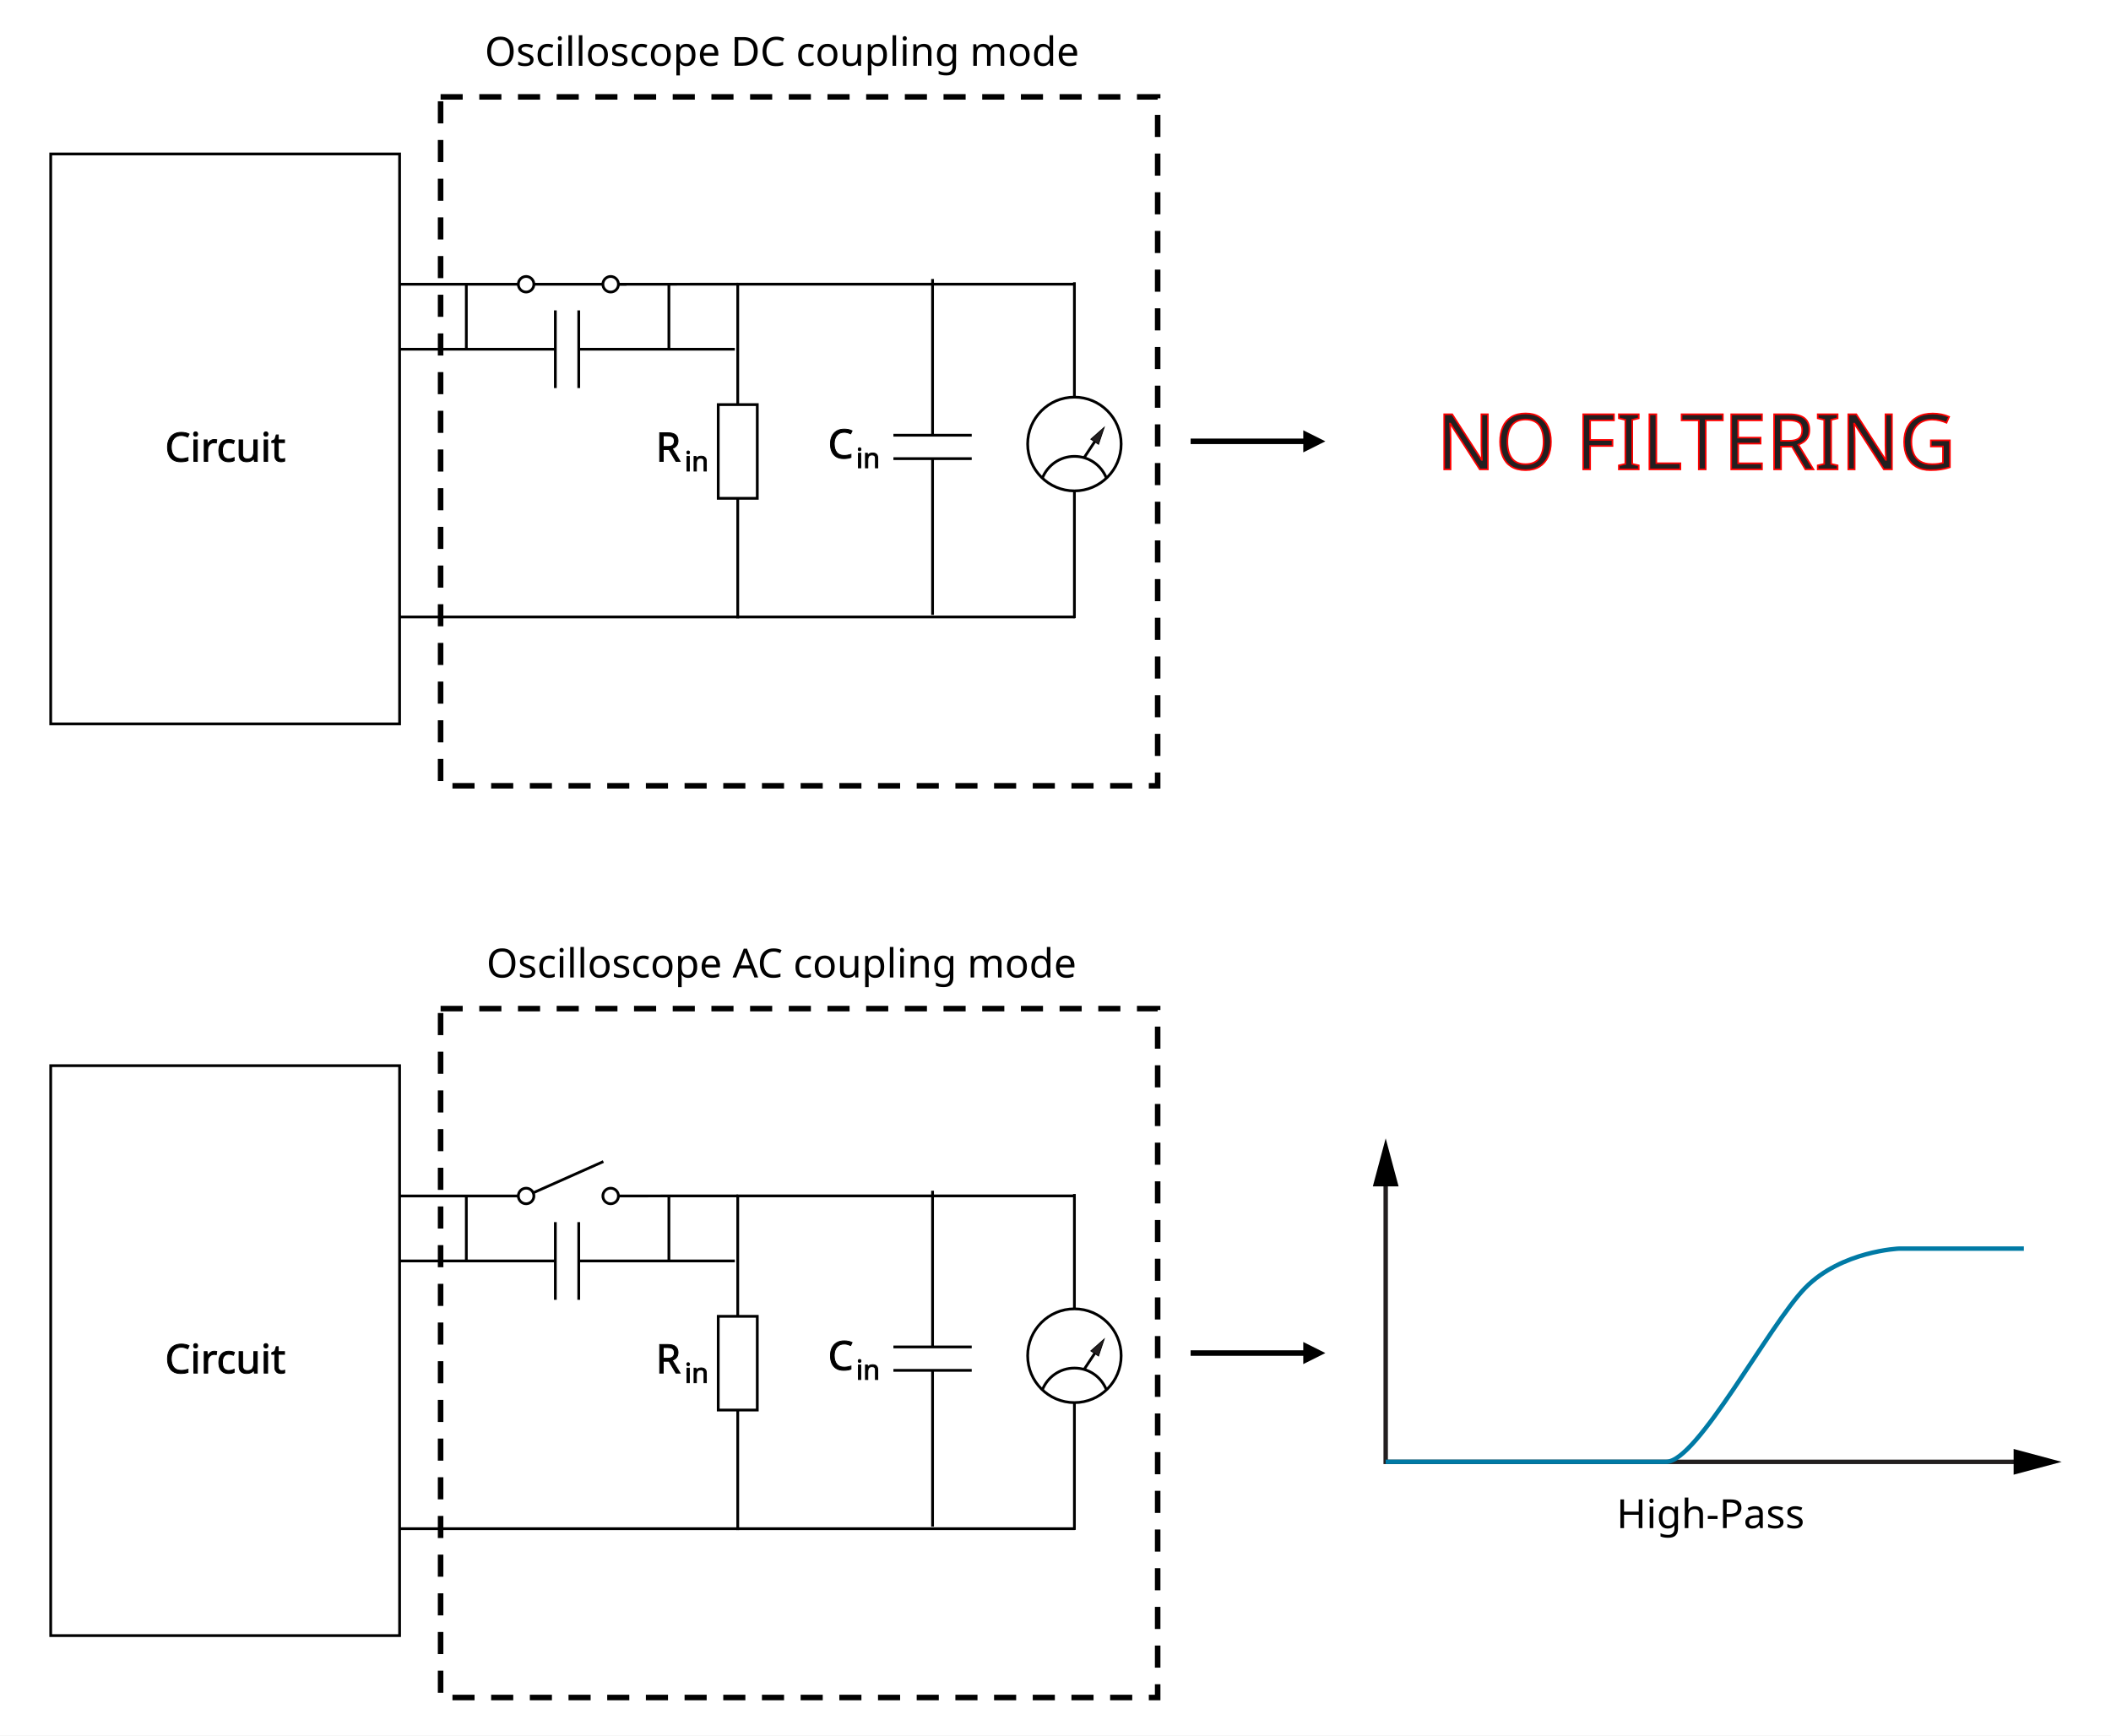
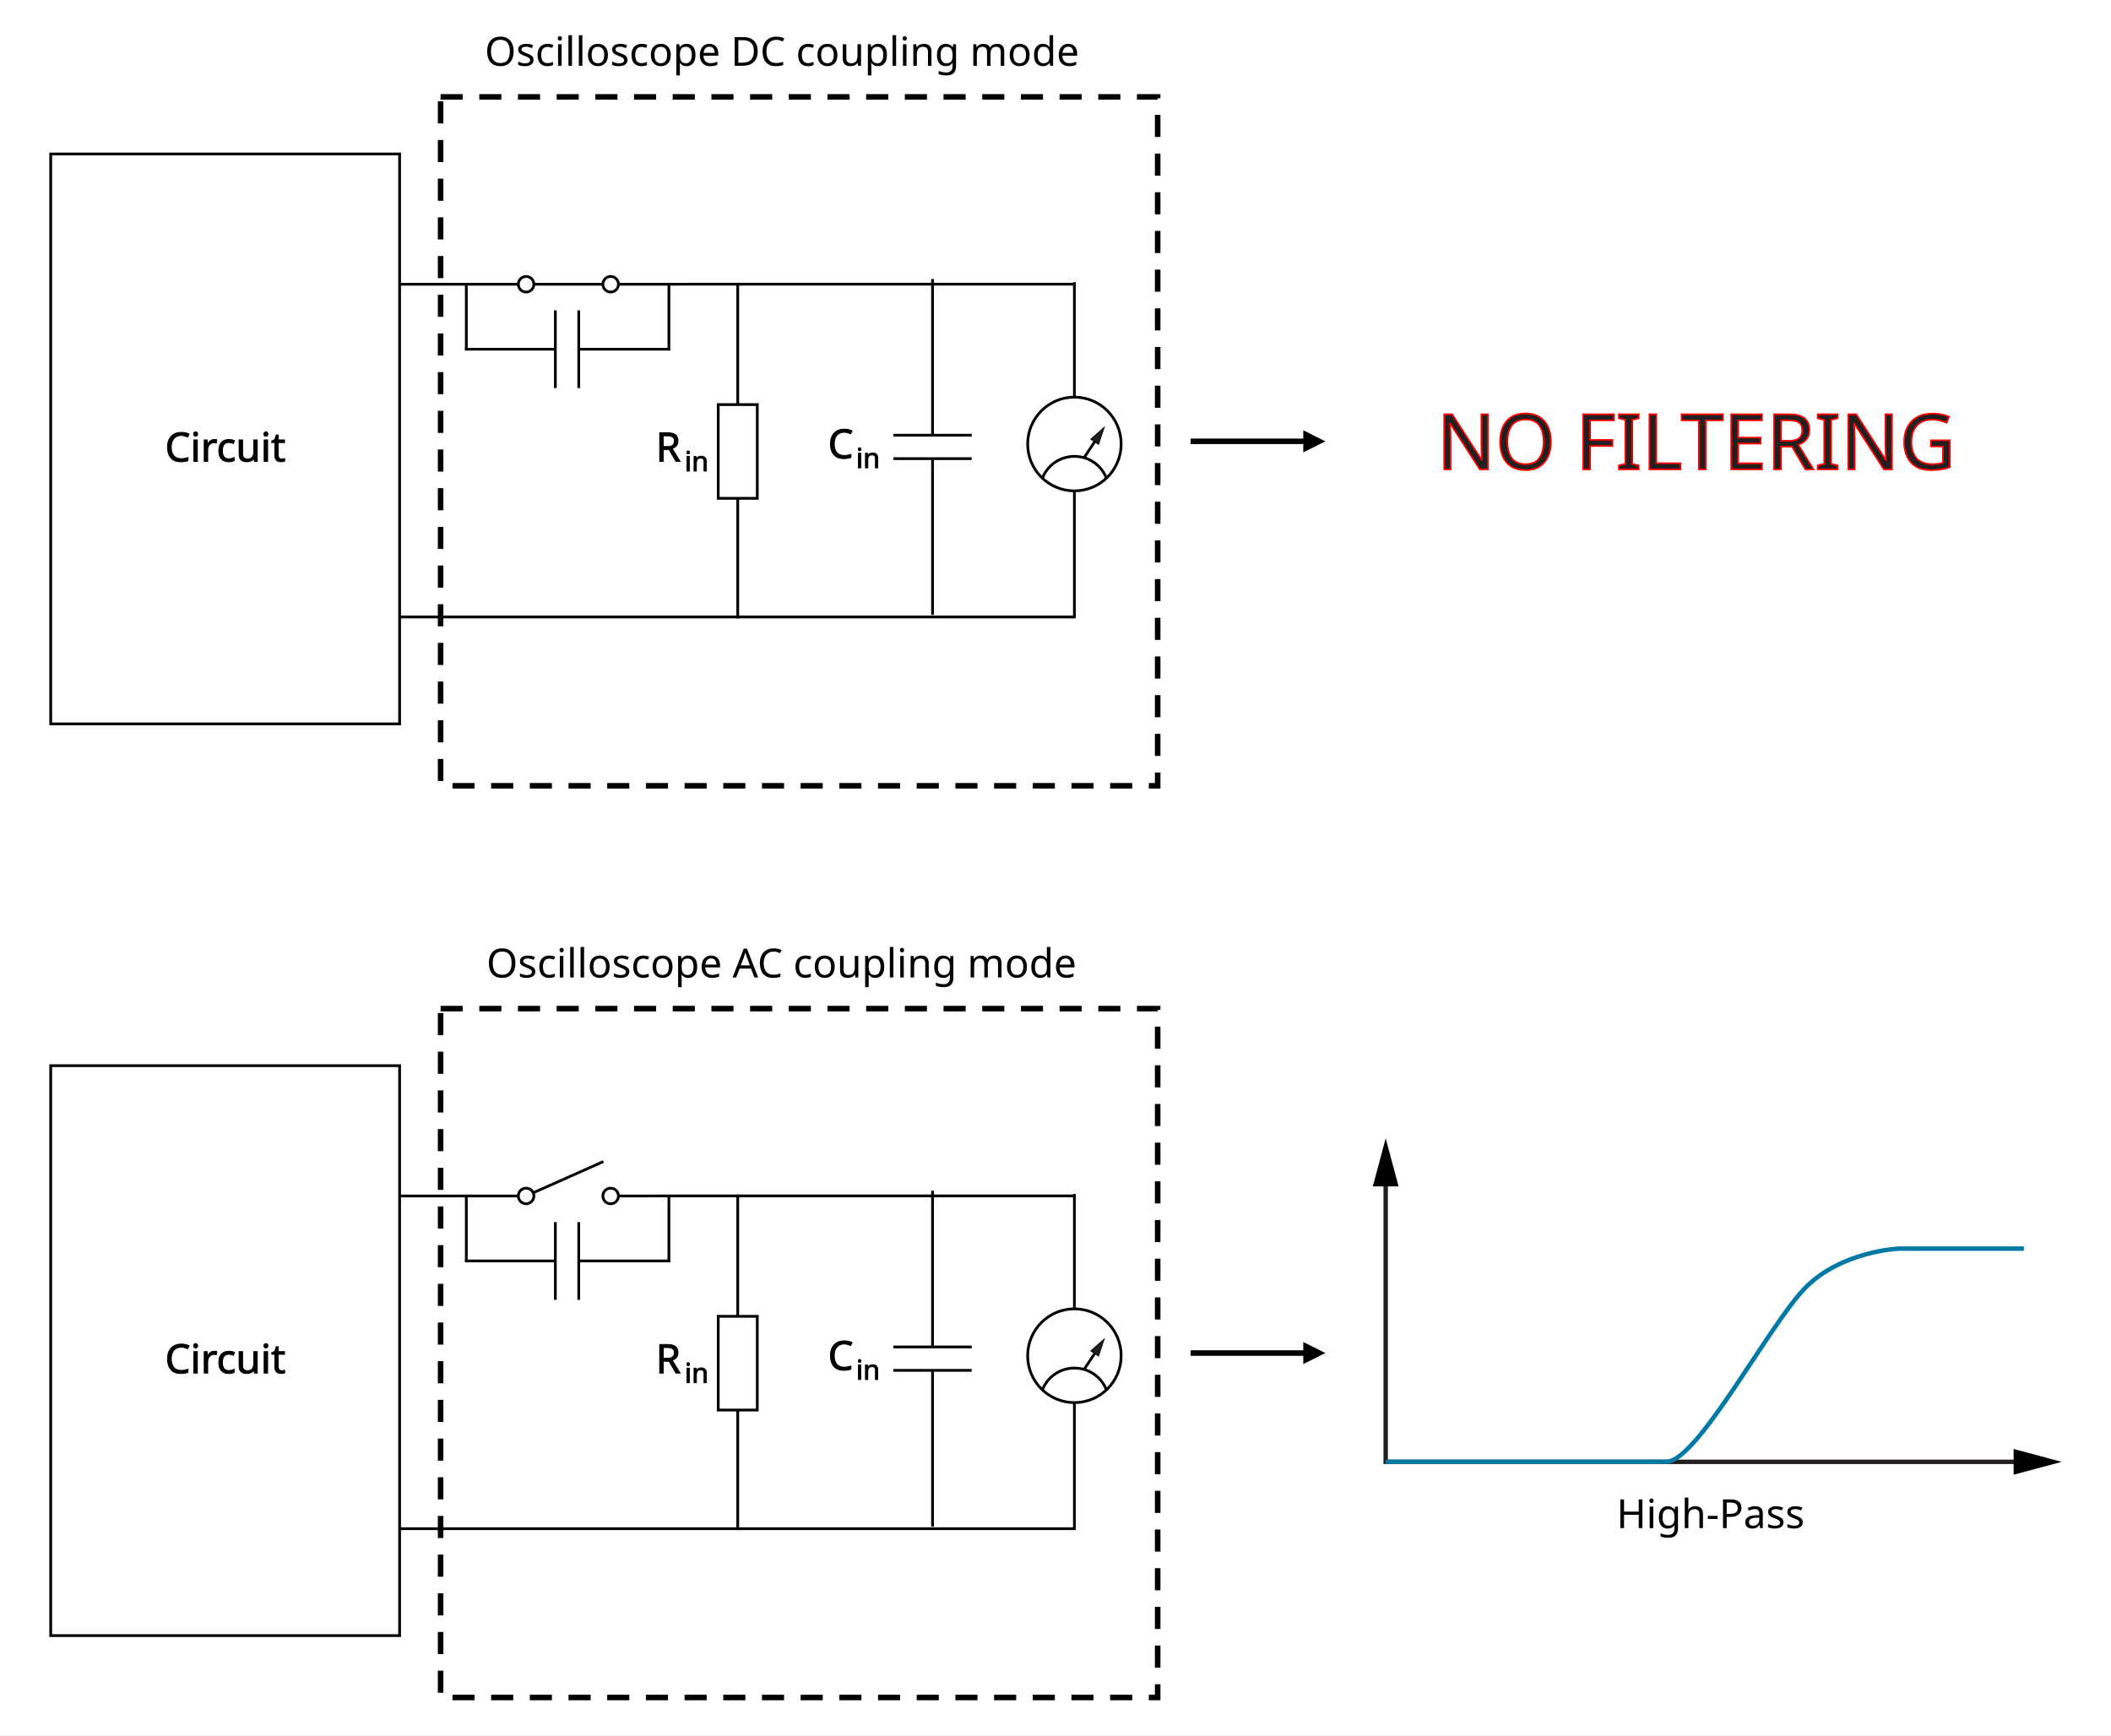
- <svg xmlns="http://www.w3.org/2000/svg" viewBox="0 0 2626 2159" xml:space="preserve" overflow="hidden" version="1.1" id="prefix__svg78">
-   <path id="prefix__rect120" fill="#fff" fill-opacity="1" stroke="none" stroke-width="3.866" stroke-opacity="1" paint-order="stroke markers fill" d="M0 0h2626v2159H0z" />
-   <g id="prefix__g120" transform="translate(54.587 -12.974)">
-     <text fill="#000" fill-opacity="1" font-family="Aptos, Aptos_MSFontService, sans-serif" font-style="normal" font-variant="normal" font-weight="400" font-stretch="normal" font-size="50" text-anchor="start" direction="ltr" writing-mode="lr-tb" unicode-bidi="normal" text-decoration="none" id="prefix__text39" style="text-decoration-line:none" x="550.56" y="1229">Oscilloscope AC coupling mode</text>
-     <path d="M1566.62 1682.45v10.31H1426.5v6.879h140.12v10.31l27.5-13.75z" id="prefix__path119" />
-     <path d="M1566.62 548.25v10.31H1426.5v6.879h140.12v10.31l27.5-13.75z" id="prefix__path119-8" />
-     <g id="prefix__g78" transform="translate(0 1134.2)" stroke="#000" stroke-opacity="1">
-       <g clip-path="url(#prefix__clip6)" id="prefix__g47" transform="translate(-1045 -73)">
-         <g clip-path="url(#prefix__clip7)" id="prefix__g46" stroke="#000" stroke-opacity="1">
-           <g id="prefix__g45" stroke="#000" stroke-opacity="1" stroke-width="3.428" stroke-linecap="butt" stroke-linejoin="miter" stroke-miterlimit="10" fill="none" fill-rule="nonzero">
-             <path d="M485.828 471.26V276.936" transform="matrix(1.00246 0 0 1 1663.45 156.131)" id="prefix__path42" />
-             <path d="M485.828 694.755V500.397" transform="matrix(1.00246 0 0 1 1663.45 156.131)" id="prefix__path43" />
-             <path d="M534.435 471.26h-97.179" transform="matrix(1.00246 0 0 1 1663.45 156.131)" id="prefix__path44" />
-             <path d="M437.256 500.397h97.179" transform="matrix(1.00246 0 0 1 1663.45 156.131)" id="prefix__path45" />
-           </g>
-         </g>
-       </g>
-       <g id="prefix__g51" transform="translate(-1045 -73)">
-         <g id="prefix__g50" stroke="#000" stroke-opacity="1">
-           <g id="prefix__g49" stroke="#000" stroke-opacity="1" stroke-width="3.429" stroke-linecap="butt" stroke-linejoin="miter" stroke-miterlimit="10" fill="none" fill-rule="nonzero">
-             <path d="M485.938 427.652V276.998" transform="matrix(1 0 0 1.00012 1422.2 161.605)" id="prefix__path47" />
-             <path d="M485.938 693.532V544.225" transform="matrix(1 0 0 1.00012 1422.2 161.605)" id="prefix__path48" />
-             <path d="M461.664 427.652h48.583v116.573h-48.583z" transform="matrix(1 0 0 1.00012 1422.2 161.605)" id="prefix__path49" />
-           </g>
-         </g>
-       </g>
-       <g clip-path="url(#prefix__clip8)" id="prefix__g56" transform="translate(-1045 -73)">
-         <g clip-path="url(#prefix__clip9)" id="prefix__g55" stroke="#000" stroke-opacity="1">
-           <g id="prefix__g54" stroke="#000" stroke-opacity="1" stroke-width="3.409" stroke-linecap="butt" stroke-linejoin="miter" stroke-miterlimit="10" fill="none" fill-rule="nonzero">
-             <path d="M483.131 468.643V275.398" transform="matrix(0 -1 1.00458 0 1210.45 1003.56)" id="prefix__path51" />
-             <path d="M483.131 690.898v-193.28" transform="matrix(0 -1 1.00458 0 1210.45 1003.56)" id="prefix__path52" />
-             <path d="M531.468 468.643h-96.64" transform="matrix(0 -1 1.00458 0 1210.45 1003.56)" id="prefix__path53" />
-             <path d="M434.828 497.618h96.64" transform="matrix(0 -1 1.00458 0 1210.45 1003.56)" id="prefix__path54" />
-           </g>
-         </g>
-       </g>
-       <path stroke-width="3.438" stroke-linecap="butt" stroke-linejoin="miter" stroke-miterlimit="8" fill="none" id="prefix__rect56" d="M8.5 204.5h434v709H8.5z" />
-       <path d="M863.24 780.5H442.501" stroke-width="3.438" stroke-linecap="butt" stroke-linejoin="miter" stroke-miterlimit="8" fill="none" fill-rule="evenodd" id="prefix__path56" />
-       <path d="M1282.5 780.5H863.497" stroke-width="3.438" stroke-linecap="butt" stroke-linejoin="miter" stroke-miterlimit="8" fill="none" fill-rule="evenodd" id="prefix__path57" />
-       <path d="M1282.24 366.5H861.501" stroke-width="3.438" stroke-linecap="butt" stroke-linejoin="miter" stroke-miterlimit="8" fill="none" fill-rule="evenodd" id="prefix__path58" />
-       <path stroke-width="6.875" stroke-linecap="butt" stroke-linejoin="miter" stroke-miterlimit="8" stroke-dasharray="27.5 20.625" fill="none" id="prefix__rect58" d="M493.5 133.5h892v857h-892z" />
-       <text fill="#000" fill-opacity="1" font-family="Aptos, Aptos_MSFontService, sans-serif" font-style="normal" font-variant="normal" font-weight="400" font-stretch="normal" font-size="50" text-anchor="start" direction="ltr" writing-mode="lr-tb" unicode-bidi="normal" text-decoration="none" id="prefix__text58" style="text-decoration-line:none" x="761.18" y="587">R</text>
-       <text fill="#000" fill-opacity="1" font-family="Aptos, Aptos_MSFontService, sans-serif" font-style="normal" font-variant="normal" font-weight="400" font-stretch="normal" font-size="34" text-anchor="start" direction="ltr" writing-mode="lr-tb" unicode-bidi="normal" text-decoration="none" id="prefix__text59" style="text-decoration-line:none" x="797.095" y="599">in</text>
-       <text fill="#000" fill-opacity="1" font-family="Aptos, Aptos_MSFontService, sans-serif" font-style="normal" font-variant="normal" font-weight="400" font-stretch="normal" font-size="50" text-anchor="start" direction="ltr" writing-mode="lr-tb" unicode-bidi="normal" text-decoration="none" id="prefix__text60" style="text-decoration-line:none" x="975.38" y="583">C</text>
-       <text fill="#000" fill-opacity="1" font-family="Aptos, Aptos_MSFontService, sans-serif" font-style="normal" font-variant="normal" font-weight="400" font-stretch="normal" font-size="34" text-anchor="start" direction="ltr" writing-mode="lr-tb" unicode-bidi="normal" text-decoration="none" id="prefix__text61" style="text-decoration-line:none" x="1010.32" y="595">in</text>
-       <g id="prefix__g65" transform="translate(-1045 -73.5)" clip-path="none" stroke-width="3.424" stroke-linecap="butt" stroke-linejoin="miter" stroke-miterlimit="10" fill="none" fill-rule="nonzero">
-         <path d="M485.264 392.375l-.088-148.825" transform="matrix(0 1.00018 -1 0 2152.15 -45.264)" id="prefix__path61" />
-         <path d="M485.264 665.663V517.004" transform="matrix(0 1.00018 -1 0 2152.15 -45.264)" id="prefix__path62" />
-         <path d="M494.954 507.28c0 5.351-4.338 9.689-9.69 9.689-5.351 0-9.689-4.338-9.689-9.689 0-5.352 4.338-9.69 9.689-9.69a9.69 9.69 0 019.69 9.69z" transform="matrix(0 1.00018 -1 0 2152.15 -45.264)" id="prefix__path63" />
-         <path d="M494.954 402.099c0 5.351-4.338 9.689-9.69 9.689-5.351 0-9.689-4.338-9.689-9.689 0-5.352 4.338-9.69 9.689-9.69a9.69 9.69 0 019.69 9.69z" transform="matrix(0 1.00018 -1 0 2152.15 -45.264)" id="prefix__path64" />
-         <path d="M481.327 498.446l-38.861-87.274" transform="matrix(0 1.00018 -1 0 2152.15 -45.264)" id="prefix__path65" />
-       </g>
-       <path d="M777.5 447.553V366.5" stroke-width="3.438" stroke-linecap="butt" stroke-linejoin="miter" stroke-miterlimit="8" fill="none" fill-rule="evenodd" id="prefix__path67" />
-       <path d="M525.5 448.053V367" stroke-width="3.438" stroke-linecap="butt" stroke-linejoin="miter" stroke-miterlimit="8" fill="none" fill-rule="evenodd" id="prefix__path68" />
-       <text fill="#000" fill-opacity="1" font-family="Aptos, Aptos_MSFontService, sans-serif" font-style="normal" font-variant="normal" font-weight="400" font-stretch="normal" font-size="50" text-anchor="start" direction="ltr" writing-mode="lr-tb" unicode-bidi="normal" text-decoration="none" id="prefix__text68" style="text-decoration-line:none" x="150.68" y="587">Circuit</text>
-       <g id="prefix__g76" transform="translate(-1045 -73)">
-         <g id="prefix__g75" stroke="#000" stroke-opacity="1">
-           <g id="prefix__g74" stroke="#000" stroke-opacity="1" fill-rule="nonzero">
-             <path d="M499.242 447.109V304.591" stroke-width="3.419" stroke-linecap="butt" stroke-linejoin="miter" stroke-miterlimit="10" fill="none" transform="matrix(1 0 0 1.00288 1827.69 131.652)" id="prefix__path69" />
-             <path d="M499.242 721.275V563.373" stroke-width="3.419" stroke-linecap="butt" stroke-linejoin="miter" stroke-miterlimit="10" fill="none" transform="matrix(1 0 0 1.00288 1827.69 131.652)" id="prefix__path70" />
-             <path d="M557.391 505.224c0 32.115-26.035 58.149-58.149 58.149-32.115 0-58.15-26.034-58.15-58.149s26.035-58.149 58.15-58.149c32.114 0 58.149 26.034 58.149 58.149z" stroke-width="3.419" stroke-linecap="butt" stroke-linejoin="miter" stroke-miterlimit="10" fill="none" transform="matrix(1 0 0 1.00288 1827.69 131.652)" id="prefix__path71" />
-             <path d="M459.382 547.579c6.29-15.861 21.776-27.04 39.86-27.04s32.988 10.802 39.483 26.186" stroke-width="3.419" stroke-linecap="butt" stroke-linejoin="miter" stroke-miterlimit="10" fill="none" transform="matrix(1 0 0 1.00288 1827.69 131.652)" id="prefix__path72" />
-             <path d="M511.275 522.248l15.349-23.109" stroke-width="3.419" stroke-linecap="butt" stroke-linejoin="miter" stroke-miterlimit="10" fill="none" transform="matrix(1 0 0 1.00288 1827.69 131.652)" id="prefix__path73" />
-             <path d="M529.256 505.6l7.077-21.092-16.683 14.734z" fill="#231f20" fill-opacity="1" transform="matrix(1 0 0 1.00288 1827.69 131.652)" id="prefix__path74" />
-           </g>
-         </g>
+ <svg xmlns="http://www.w3.org/2000/svg" viewBox="0 0 2626 2159" overflow="hidden">
+   <path fill="#fff" paint-order="stroke markers fill" d="M0 0h2626v2159H0z" />
+   <text font-family="Aptos, Aptos_MSFontService, sans-serif" font-weight="400" font-size="50" style="text-decoration-line:none" x="550.56" y="1229" transform="translate(54.587 -12.974)">Oscilloscope AC
+       coupling mode</text>
+   <path d="M1621.207 1669.476v10.31h-140.12v6.879h140.12v10.31l27.5-13.75zm0-1134.2v10.31h-140.12v6.879h140.12v10.31l27.5-13.75z" />
+   <g stroke="#000">
+     <g clip-path="url(#clip6)" transform="translate(-990.413 1048.226)">
+       <g stroke-width="3.428" stroke-miterlimit="10" fill="none" clip-path="url(#clip7)">
+         <path d="M485.828 471.26V276.936m0 417.819V500.397m48.607-29.137h-97.179m0 29.137h97.179" transform="matrix(1.00246 0 0 1 1663.45 156.131)" />
      </g>
    </g>
-     <text fill="#000" fill-opacity="1" font-family="Aptos, Aptos_MSFontService, sans-serif" font-style="normal" font-variant="normal" font-weight="400" font-stretch="normal" font-size="50" text-anchor="start" direction="ltr" writing-mode="lr-tb" unicode-bidi="normal" text-decoration="none" id="prefix__text76" style="text-decoration-line:none" x="548.387" y="94.8">Oscilloscope DC coupling mode</text>
-     <g id="prefix__g117" stroke="#000" stroke-opacity="1">
-       <g clip-path="url(#prefix__clip6)" id="prefix__g88" transform="translate(-1045 -73)">
-         <g clip-path="url(#prefix__clip7)" id="prefix__g87" stroke="#000" stroke-opacity="1">
-           <g id="prefix__g86" stroke="#000" stroke-opacity="1" stroke-width="3.428" stroke-linecap="butt" stroke-linejoin="miter" stroke-miterlimit="10" fill="none" fill-rule="nonzero">
-             <path d="M485.828 471.26V276.936" transform="matrix(1.00246 0 0 1 1663.45 156.131)" id="prefix__path83" />
-             <path d="M485.828 694.755V500.397" transform="matrix(1.00246 0 0 1 1663.45 156.131)" id="prefix__path84" />
-             <path d="M534.435 471.26h-97.179" transform="matrix(1.00246 0 0 1 1663.45 156.131)" id="prefix__path85" />
-             <path d="M437.256 500.397h97.179" transform="matrix(1.00246 0 0 1 1663.45 156.131)" id="prefix__path86" />
-           </g>
-         </g>
-       </g>
-       <g id="prefix__g92" transform="translate(-1045 -73)">
-         <g id="prefix__g91" stroke="#000" stroke-opacity="1">
-           <g id="prefix__g90" stroke="#000" stroke-opacity="1" stroke-width="3.429" stroke-linecap="butt" stroke-linejoin="miter" stroke-miterlimit="10" fill="none" fill-rule="nonzero">
-             <path d="M485.938 427.652V276.998" transform="matrix(1 0 0 1.00012 1422.2 161.605)" id="prefix__path88" />
-             <path d="M485.938 693.532V544.225" transform="matrix(1 0 0 1.00012 1422.2 161.605)" id="prefix__path89" />
-             <path d="M461.664 427.652h48.583v116.573h-48.583z" transform="matrix(1 0 0 1.00012 1422.2 161.605)" id="prefix__path90" />
-           </g>
-         </g>
-       </g>
-       <g clip-path="url(#prefix__clip8)" id="prefix__g97" transform="translate(-1045 -73)">
-         <g clip-path="url(#prefix__clip9)" id="prefix__g96" stroke="#000" stroke-opacity="1">
-           <g id="prefix__g95" stroke="#000" stroke-opacity="1" stroke-width="3.409" stroke-linecap="butt" stroke-linejoin="miter" stroke-miterlimit="10" fill="none" fill-rule="nonzero">
-             <path d="M483.131 468.643V275.398" transform="matrix(0 -1 1.00458 0 1210.45 1003.56)" id="prefix__path92" />
-             <path d="M483.131 690.898v-193.28" transform="matrix(0 -1 1.00458 0 1210.45 1003.56)" id="prefix__path93" />
-             <path d="M531.468 468.643h-96.64" transform="matrix(0 -1 1.00458 0 1210.45 1003.56)" id="prefix__path94" />
-             <path d="M434.828 497.618h96.64" transform="matrix(0 -1 1.00458 0 1210.45 1003.56)" id="prefix__path95" />
-           </g>
-         </g>
-       </g>
-       <path stroke-width="3.438" stroke-linecap="butt" stroke-linejoin="miter" stroke-miterlimit="8" fill="none" id="prefix__rect97" d="M8.5 204.5h434v709H8.5z" />
-       <path d="M863.24 780.5H442.501" stroke-width="3.438" stroke-linecap="butt" stroke-linejoin="miter" stroke-miterlimit="8" fill="none" fill-rule="evenodd" id="prefix__path97" />
-       <path d="M1282.5 780.5H863.497" stroke-width="3.438" stroke-linecap="butt" stroke-linejoin="miter" stroke-miterlimit="8" fill="none" fill-rule="evenodd" id="prefix__path98" />
-       <path d="M1282.24 366.5H861.501" stroke-width="3.438" stroke-linecap="butt" stroke-linejoin="miter" stroke-miterlimit="8" fill="none" fill-rule="evenodd" id="prefix__path99" />
-       <path stroke-width="6.875" stroke-linecap="butt" stroke-linejoin="miter" stroke-miterlimit="8" stroke-dasharray="27.5 20.625" fill="none" id="prefix__rect99" d="M493.5 133.5h892v857h-892z" />
-       <text fill="#000" fill-opacity="1" font-family="Aptos, Aptos_MSFontService, sans-serif" font-style="normal" font-variant="normal" font-weight="400" font-stretch="normal" font-size="50" text-anchor="start" direction="ltr" writing-mode="lr-tb" unicode-bidi="normal" text-decoration="none" id="prefix__text99" style="text-decoration-line:none" x="761.18" y="587">R</text>
-       <text fill="#000" fill-opacity="1" font-family="Aptos, Aptos_MSFontService, sans-serif" font-style="normal" font-variant="normal" font-weight="400" font-stretch="normal" font-size="34" text-anchor="start" direction="ltr" writing-mode="lr-tb" unicode-bidi="normal" text-decoration="none" id="prefix__text100" style="text-decoration-line:none" x="797.095" y="599">in</text>
-       <text fill="#000" fill-opacity="1" font-family="Aptos, Aptos_MSFontService, sans-serif" font-style="normal" font-variant="normal" font-weight="400" font-stretch="normal" font-size="50" text-anchor="start" direction="ltr" writing-mode="lr-tb" unicode-bidi="normal" text-decoration="none" id="prefix__text101" style="text-decoration-line:none" x="975.38" y="583">C</text>
-       <text fill="#000" fill-opacity="1" font-family="Aptos, Aptos_MSFontService, sans-serif" font-style="normal" font-variant="normal" font-weight="400" font-stretch="normal" font-size="34" text-anchor="start" direction="ltr" writing-mode="lr-tb" unicode-bidi="normal" text-decoration="none" id="prefix__text102" style="text-decoration-line:none" x="1010.32" y="595">in</text>
-       <g id="prefix__g106" transform="translate(-1045 -73.5)" clip-path="none" stroke-width="3.424" stroke-linecap="butt" stroke-linejoin="miter" stroke-miterlimit="10" fill-rule="nonzero">
-         <path d="M485.264 392.375l-.088-148.825" fill="none" transform="matrix(0 1.00018 -1 0 2152.15 -45.264)" id="prefix__path102" />
-         <path d="M485.264 665.663V382.404" fill="none" transform="matrix(0 1.00018 -1 0 2152.15 -45.264)" id="prefix__path103" />
-         <path d="M494.954 507.28c0 5.351-4.338 9.689-9.69 9.689-5.351 0-9.689-4.338-9.689-9.689 0-5.352 4.338-9.69 9.689-9.69a9.69 9.69 0 019.69 9.69z" fill="#fff" transform="matrix(0 1.00018 -1 0 2152.15 -45.264)" id="prefix__path104" fill-opacity="1" />
-         <path d="M494.954 402.099c0 5.351-4.338 9.689-9.69 9.689-5.351 0-9.689-4.338-9.689-9.689 0-5.352 4.338-9.69 9.689-9.69a9.69 9.69 0 019.69 9.69z" fill="#fff" transform="matrix(0 1.00018 -1 0 2152.15 -45.264)" id="prefix__path105" fill-opacity="1" />
-       </g>
-       <path d="M777.5 447.553V366.5" stroke-width="3.438" stroke-linecap="butt" stroke-linejoin="miter" stroke-miterlimit="8" fill="none" fill-rule="evenodd" id="prefix__path107" />
-       <path d="M525.5 448.053V367" stroke-width="3.438" stroke-linecap="butt" stroke-linejoin="miter" stroke-miterlimit="8" fill="none" fill-rule="evenodd" id="prefix__path108" />
-       <text fill="#000" fill-opacity="1" font-family="Aptos, Aptos_MSFontService, sans-serif" font-style="normal" font-variant="normal" font-weight="400" font-stretch="normal" font-size="50" text-anchor="start" direction="ltr" writing-mode="lr-tb" unicode-bidi="normal" text-decoration="none" id="prefix__text108" style="text-decoration-line:none" x="150.68" y="587">Circuit</text>
-       <g id="prefix__g116" transform="translate(-1045 -73)">
-         <g id="prefix__g115" stroke="#000" stroke-opacity="1">
-           <g id="prefix__g114" stroke="#000" stroke-opacity="1" fill-rule="nonzero">
-             <path d="M499.242 447.109V304.591" stroke-width="3.419" stroke-linecap="butt" stroke-linejoin="miter" stroke-miterlimit="10" fill="none" transform="matrix(1 0 0 1.00288 1827.69 131.652)" id="prefix__path109" />
-             <path d="M499.242 721.275V563.373" stroke-width="3.419" stroke-linecap="butt" stroke-linejoin="miter" stroke-miterlimit="10" fill="none" transform="matrix(1 0 0 1.00288 1827.69 131.652)" id="prefix__path110" />
-             <path d="M557.391 505.224c0 32.115-26.035 58.149-58.149 58.149-32.115 0-58.15-26.034-58.15-58.149s26.035-58.149 58.15-58.149c32.114 0 58.149 26.034 58.149 58.149z" stroke-width="3.419" stroke-linecap="butt" stroke-linejoin="miter" stroke-miterlimit="10" fill="none" transform="matrix(1 0 0 1.00288 1827.69 131.652)" id="prefix__path111" />
-             <path d="M459.382 547.579c6.29-15.861 21.776-27.04 39.86-27.04s32.988 10.802 39.483 26.186" stroke-width="3.419" stroke-linecap="butt" stroke-linejoin="miter" stroke-miterlimit="10" fill="none" transform="matrix(1 0 0 1.00288 1827.69 131.652)" id="prefix__path112" />
-             <path d="M511.275 522.248l15.349-23.109" stroke-width="3.419" stroke-linecap="butt" stroke-linejoin="miter" stroke-miterlimit="10" fill="none" transform="matrix(1 0 0 1.00288 1827.69 131.652)" id="prefix__path113" />
-             <path d="M529.256 505.6l7.077-21.092-16.683 14.734z" fill="#231f20" fill-opacity="1" transform="matrix(1 0 0 1.00288 1827.69 131.652)" id="prefix__path114" />
-           </g>
-         </g>
+     <path d="M485.938 427.652V276.998m0 416.534V544.225m-24.274-116.573h48.583v116.573h-48.583z" transform="matrix(1 0 0 1.00012 431.787 1209.831)" stroke-width="3.429" stroke-miterlimit="10" fill="none" />
+     <g clip-path="url(#clip8)" transform="translate(-990.413 1048.226)">
+       <g stroke-width="3.409" stroke-miterlimit="10" fill="none" clip-path="url(#clip9)">
+         <path d="M483.131 468.643V356.699m0 254.266V497.618m48.337-28.975h-96.64m0 28.975h96.64" transform="matrix(0 -1 1.00458 0 1210.45 1003.56)" />
      </g>
    </g>
-     <g id="prefix__g119" transform="matrix(5.51296 0 0 5.51296 432.044 1337.53)">
-       <g id="prefix__g6">
-         <path id="prefix__polyline4" stroke="#231f20" fill="none" stroke-miterlimit="10" d="M224.4 25.46v64.15h143.67" />
-         <path class="prefix__cls-2" id="prefix__polygon5" d="M221.5 27.45l2.9-10.84 2.91 10.84z" />
-         <path class="prefix__cls-2" id="prefix__polygon6" d="M366.09 92.51l10.84-2.9-10.84-2.91z" />
+     <path stroke-width="3.438" stroke-miterlimit="8" fill="none" d="M63.087 1325.726h434v709h-434zm854.74 576H497.088m839.999 0H918.084m418.743-414H916.088" />
+     <path stroke-width="6.875" stroke-miterlimit="8" stroke-dasharray="27.5 20.625" fill="none" d="M548.087 1254.726h892v857h-892z" />
+     <text font-family="Aptos, Aptos_MSFontService, sans-serif" font-weight="400" font-size="50" style="text-decoration-line:none" x="761.18" y="587" transform="translate(54.587 1121.226)">R</text>
+     <text font-family="Aptos, Aptos_MSFontService, sans-serif" font-weight="400" font-size="34" style="text-decoration-line:none" x="797.095" y="599" transform="translate(54.587 1121.226)">in</text>
+     <text font-family="Aptos, Aptos_MSFontService, sans-serif" font-weight="400" font-size="50" style="text-decoration-line:none" x="975.38" y="583" transform="translate(54.587 1121.226)">C</text>
+     <text font-family="Aptos, Aptos_MSFontService, sans-serif" font-weight="400" font-size="34" style="text-decoration-line:none" x="1010.32" y="595" transform="translate(54.587 1121.226)">in</text>
+     <path d="M485.264 392.375l-.088-148.825m.088 422.113V517.004m9.69-9.724c0 5.351-4.338 9.689-9.69 9.689-5.351 0-9.689-4.338-9.689-9.689 0-5.352 4.338-9.69 9.689-9.69a9.69 9.69 0 019.69 9.69zm0-105.181c0 5.351-4.338 9.689-9.69 9.689-5.351 0-9.689-4.338-9.689-9.689 0-5.352 4.338-9.69 9.689-9.69a9.69 9.69 0 019.69 9.69zm-13.627 96.347l-38.861-87.274" transform="matrix(0 1.00018 -1 0 1161.737 1002.462)" stroke-width="3.424" stroke-miterlimit="10" fill="none" />
+     <path d="M832.087 1568.779v-81.053m-252 81.553v-81.053" stroke-width="3.438" stroke-miterlimit="8" fill="none" />
+     <text font-family="Aptos, Aptos_MSFontService, sans-serif" font-weight="400" font-size="50" style="text-decoration-line:none" x="150.68" y="587" transform="translate(54.587 1121.226)">Circuit</text>
+     <path d="M499.242 447.109V304.591m0 416.684V563.373m58.149-58.149c0 32.115-26.035 58.149-58.149 58.149-32.115 0-58.15-26.034-58.15-58.149s26.035-58.149 58.15-58.149c32.114 0 58.149 26.034 58.149 58.149z" stroke-width="3.419" stroke-miterlimit="10" fill="none" transform="matrix(1 0 0 1.00288 837.277 1179.878)" />
+     <path d="M459.382 547.579c6.29-15.861 21.776-27.04 39.86-27.04s32.988 10.802 39.483 26.186m-27.45-24.477l15.349-23.109" stroke-width="3.419" stroke-miterlimit="10" fill="none" transform="matrix(1 0 0 1.00288 837.277 1179.878)" />
+     <path d="M529.256 505.6l7.077-21.092-16.683 14.734z" fill="#231f20" transform="matrix(1 0 0 1.00288 837.277 1179.878)" />
+   </g>
+   <text font-family="Aptos, Aptos_MSFontService, sans-serif" font-weight="400" font-size="50" style="text-decoration-line:none" x="548.387" y="94.8" transform="translate(54.587 -12.974)">Oscilloscope DC
+       coupling mode</text>
+   <g stroke="#000">
+     <g clip-path="url(#clip6)" transform="translate(-990.413 -85.974)">
+       <g stroke-width="3.428" stroke-miterlimit="10" fill="none" clip-path="url(#clip7)">
+         <path d="M485.828 471.26V276.936m0 417.819V500.397m48.607-29.137h-97.179m0 29.137h97.179" transform="matrix(1.00246 0 0 1 1663.45 156.131)" />
      </g>
-       <path d="M368.4 41.49h-10.07-18.09s-12.99.51-21.18 8.87-24.33 39.24-31.35 39.24h-63.32" id="prefix__path9" stroke="#007aa5" fill="none" stroke-miterlimit="10" />
-       <text class="prefix__cls-3" id="prefix__text22" style="-inkscape-font-specification:'Aptos, Aptos_MSFontService, sans-serif'" x="276.479" y="104.572" font-style="normal" font-variant="normal" font-weight="400" font-stretch="normal" font-size="9.07" font-family="Aptos,Aptos_MSFontService,sans-serif">
-         <tspan x="276.479" y="104.572" id="prefix__tspan20" style="-inkscape-font-specification:'Aptos, Aptos_MSFontService, sans-serif'" font-style="normal" font-variant="normal" font-weight="400" font-stretch="normal" font-size="9.07" font-family="Aptos,Aptos_MSFontService,sans-serif">High-Pass</tspan>
-       </text>
    </g>
-     <text class="prefix__cls-3" id="prefix__text22-4" style="-inkscape-font-specification:'Aptos, Aptos_MSFontService, sans-serif'" x="1732.621" y="596.898" font-style="normal" font-variant="normal" font-weight="400" font-stretch="normal" font-size="96" font-family="Aptos,Aptos_MSFontService,sans-serif" fill="#231f20" stroke-width="2" stroke="#ff0101" stroke-opacity="1" stroke-dasharray="none">
-       <tspan x="1732.621" y="596.898" id="prefix__tspan20-5" style="-inkscape-font-specification:'Aptos, Aptos_MSFontService, sans-serif'" font-style="normal" font-variant="normal" font-weight="400" font-stretch="normal" font-size="96" font-family="Aptos,Aptos_MSFontService,sans-serif" stroke-width="2" stroke="#ff0101" stroke-opacity="1" stroke-dasharray="none">NO FILTERING</tspan>
-     </text>
+     <path d="M485.938 427.652V276.998m0 416.534V544.225m-24.274-116.573h48.583v116.573h-48.583z" transform="matrix(1 0 0 1.00012 431.787 75.631)" stroke-width="3.429" stroke-miterlimit="10" fill="none" />
+     <g clip-path="url(#clip8)" transform="translate(-990.413 -85.974)">
+       <g stroke-width="3.409" stroke-miterlimit="10" fill="none" clip-path="url(#clip9)">
+         <path d="M483.131 468.643V356.699m0 254.266V497.422m48.337-28.779h-96.64m0 28.975h96.64" transform="matrix(0 -1 1.00458 0 1210.45 1003.56)" />
+       </g>
+     </g>
+     <path stroke-width="3.438" stroke-miterlimit="8" fill="none" d="M63.087 191.526h434v709h-434zm854.74 576H497.088m839.999 0H918.084m418.743-414H916.088" />
+     <path stroke-width="6.875" stroke-miterlimit="8" stroke-dasharray="27.5 20.625" fill="none" d="M548.087 120.526h892v857h-892z" />
+     <text font-family="Aptos, Aptos_MSFontService, sans-serif" font-weight="400" font-size="50" style="text-decoration-line:none" x="761.18" y="587" transform="translate(54.587 -12.974)">R</text>
+     <text font-family="Aptos, Aptos_MSFontService, sans-serif" font-weight="400" font-size="34" style="text-decoration-line:none" x="797.095" y="599" transform="translate(54.587 -12.974)">in</text>
+     <text font-family="Aptos, Aptos_MSFontService, sans-serif" font-weight="400" font-size="50" style="text-decoration-line:none" x="975.38" y="583" transform="translate(54.587 -12.974)">C</text>
+     <text font-family="Aptos, Aptos_MSFontService, sans-serif" font-weight="400" font-size="34" style="text-decoration-line:none" x="1010.32" y="595" transform="translate(54.587 -12.974)">in</text>
+     <g stroke-width="3.424" stroke-miterlimit="10">
+       <path d="M485.264 392.375l-.088-148.825m.088 422.113V382.404" fill="none" transform="matrix(0 1.00018 -1 0 1161.737 -131.738)" />
+       <path d="M494.954 507.28c0 5.351-4.338 9.689-9.69 9.689-5.351 0-9.689-4.338-9.689-9.689 0-5.352 4.338-9.69 9.689-9.69a9.69 9.69 0 019.69 9.69zm0-105.181c0 5.351-4.338 9.689-9.69 9.689-5.351 0-9.689-4.338-9.689-9.689 0-5.352 4.338-9.69 9.689-9.69a9.69 9.69 0 019.69 9.69z" fill="#fff" transform="matrix(0 1.00018 -1 0 1161.737 -131.738)" />
+     </g>
+     <path d="M832.087 434.579v-81.053m-252 81.553v-81.053" stroke-width="3.438" stroke-miterlimit="8" fill="none" />
+     <text font-family="Aptos, Aptos_MSFontService, sans-serif" font-weight="400" font-size="50" style="text-decoration-line:none" x="150.68" y="587" transform="translate(54.587 -12.974)">Circuit</text>
+     <path d="M499.242 447.109V304.591m0 416.684V563.373m58.149-58.149c0 32.115-26.035 58.149-58.149 58.149-32.115 0-58.15-26.034-58.15-58.149s26.035-58.149 58.15-58.149c32.114 0 58.149 26.034 58.149 58.149z" stroke-width="3.419" stroke-miterlimit="10" fill="none" transform="matrix(1 0 0 1.00288 837.277 45.678)" />
+     <path d="M459.382 547.579c6.29-15.861 21.776-27.04 39.86-27.04s32.988 10.802 39.483 26.186m-27.45-24.477l15.349-23.109" stroke-width="3.419" stroke-miterlimit="10" fill="none" transform="matrix(1 0 0 1.00288 837.277 45.678)" />
+     <path d="M529.256 505.6l7.077-21.092-16.683 14.734z" fill="#231f20" transform="matrix(1 0 0 1.00288 837.277 45.678)" />
  </g>
+   <path stroke="#231f20" fill="none" stroke-miterlimit="10" d="M1723.74 1464.916v353.656h792.046" stroke-width="5.513" />
+   <path class="cls-2" d="M1707.752 1475.887l15.987-59.76 16.043 59.76zm797.118 358.673l59.761-15.988-59.76-16.042z" />
+   <path d="M2517.605 1553.289H2362.36s-71.613 2.811-116.764 48.9-134.13 216.328-172.831 216.328h-349.08" stroke="#007aa5" fill="none" stroke-miterlimit="10" stroke-width="5.513" />
+   <text class="cls-3" style="-inkscape-font-specification:'Aptos, Aptos_MSFontService, sans-serif'" x="276.479" y="104.572" font-weight="400" font-size="9.07" font-family="Aptos,Aptos_MSFontService,sans-serif" transform="translate(486.631 1324.556) scale(5.51296)">
+     <tspan x="276.479" y="104.572" style="-inkscape-font-specification:'Aptos, Aptos_MSFontService, sans-serif'">
+          High-Pass</tspan>
+   </text>
+   <text class="cls-3" style="-inkscape-font-specification:'Aptos, Aptos_MSFontService, sans-serif'" x="1732.621" y="596.898" font-weight="400" font-size="96" font-family="Aptos,Aptos_MSFontService,sans-serif" fill="#231f20" stroke-width="2" stroke="#ff0101" transform="translate(54.587 -12.974)">
+     <tspan x="1732.621" y="596.898" style="-inkscape-font-specification:'Aptos, Aptos_MSFontService, sans-serif'">NO
+          FILTERING</tspan>
+   </text>
</svg>
